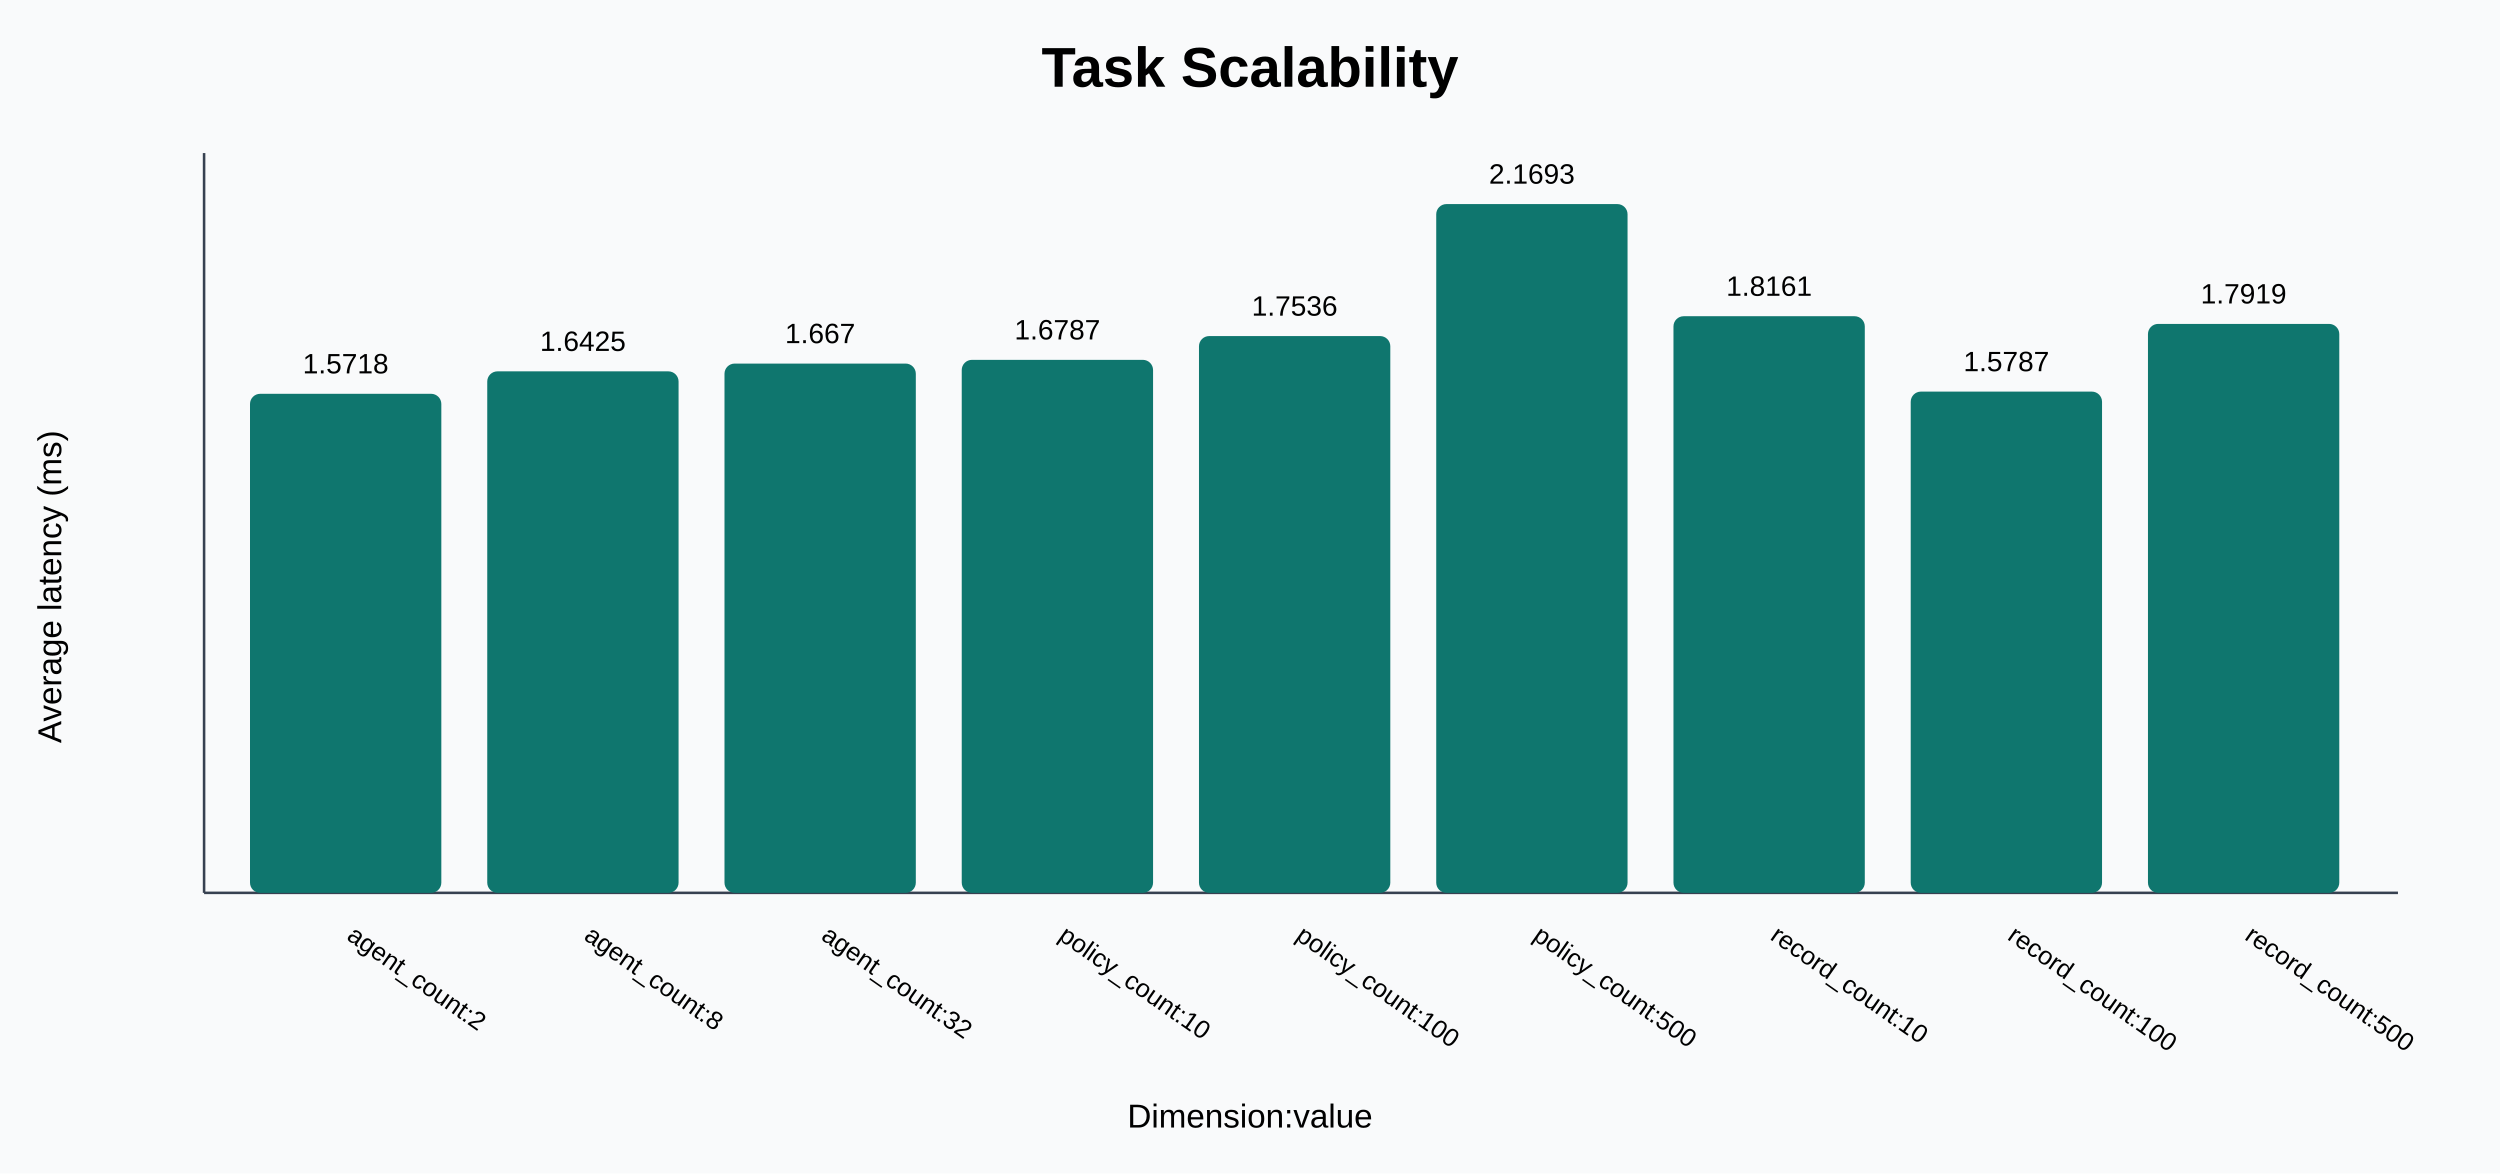
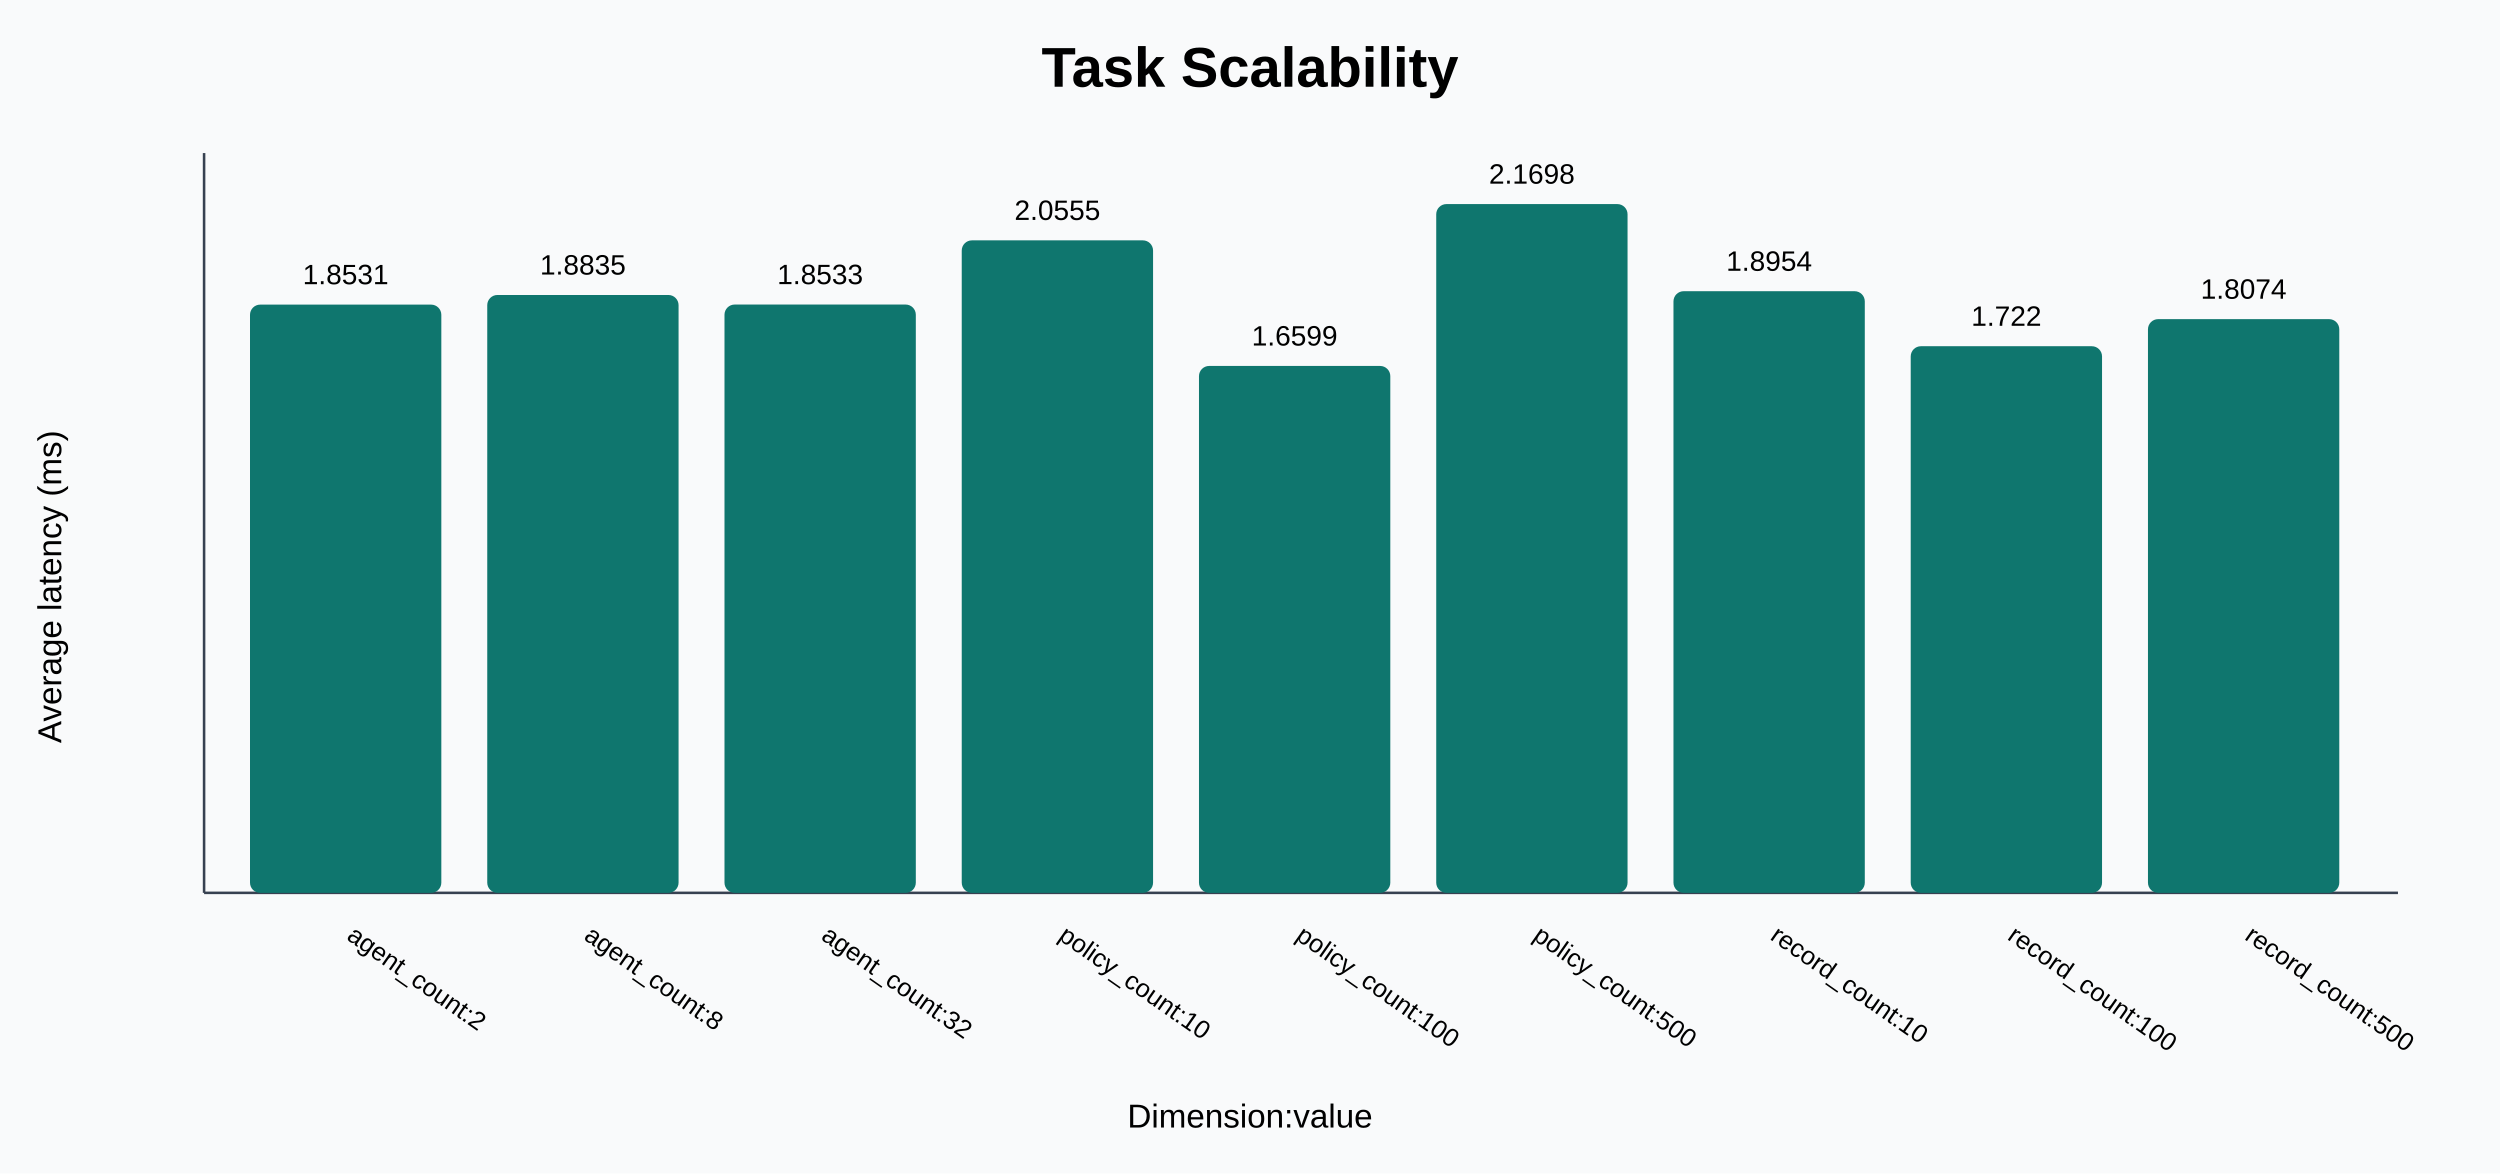
<svg xmlns="http://www.w3.org/2000/svg" width="980" height="460" viewBox="0 0 980 460">
  <rect width="100%" height="100%" fill="#f9fafb" />
  <text x="490.0" y="34" text-anchor="middle" font-family="Arial" font-size="22" font-weight="700">Task Scalability</text>
  <line x1="80" y1="60" x2="80" y2="350" stroke="#374151" />
  <line x1="80" y1="350" x2="940" y2="350" stroke="#374151" />
  <text x="24" y="230.0" transform="rotate(-90 24 230.0)" text-anchor="middle" font-family="Arial" font-size="13">Average latency (ms)</text>
  <text x="490.0" y="442" text-anchor="middle" font-family="Arial" font-size="13">Dimension:value</text>
-   <rect x="98" y="154.37" width="75" height="195.63" fill="#0f766e" rx="4" />
-   <text x="135.5" y="146.37" text-anchor="middle" font-family="Arial" font-size="11">1.5718</text>
+   <rect x="98" y="119.41" width="75" height="230.59" fill="#0f766e" rx="4" />
+   <text x="135.5" y="111.41" text-anchor="middle" font-family="Arial" font-size="11">1.8531</text>
  <text x="135.5" y="368" transform="rotate(35 135.5 368)" text-anchor="start" font-family="Arial" font-size="10">agent_count:2</text>
-   <rect x="191" y="145.57" width="75" height="204.43" fill="#0f766e" rx="4" />
-   <text x="228.5" y="137.57" text-anchor="middle" font-family="Arial" font-size="11">1.6425</text>
+   <rect x="191" y="115.63" width="75" height="234.37" fill="#0f766e" rx="4" />
+   <text x="228.5" y="107.63" text-anchor="middle" font-family="Arial" font-size="11">1.8835</text>
  <text x="228.5" y="368" transform="rotate(35 228.5 368)" text-anchor="start" font-family="Arial" font-size="10">agent_count:8</text>
-   <rect x="284" y="142.52" width="75" height="207.48" fill="#0f766e" rx="4" />
-   <text x="321.5" y="134.52" text-anchor="middle" font-family="Arial" font-size="11">1.667</text>
+   <rect x="284" y="119.38" width="75" height="230.62" fill="#0f766e" rx="4" />
+   <text x="321.5" y="111.38" text-anchor="middle" font-family="Arial" font-size="11">1.8533</text>
  <text x="321.5" y="368" transform="rotate(35 321.5 368)" text-anchor="start" font-family="Arial" font-size="10">agent_count:32</text>
-   <rect x="377" y="141.06" width="75" height="208.94" fill="#0f766e" rx="4" />
-   <text x="414.5" y="133.06" text-anchor="middle" font-family="Arial" font-size="11">1.6787</text>
+   <rect x="377" y="94.22" width="75" height="255.78" fill="#0f766e" rx="4" />
+   <text x="414.5" y="86.22" text-anchor="middle" font-family="Arial" font-size="11">2.0555</text>
  <text x="414.5" y="368" transform="rotate(35 414.5 368)" text-anchor="start" font-family="Arial" font-size="10">policy_count:10</text>
-   <rect x="470" y="131.74" width="75" height="218.26" fill="#0f766e" rx="4" />
-   <text x="507.5" y="123.74" text-anchor="middle" font-family="Arial" font-size="11">1.7536</text>
+   <rect x="470" y="143.45" width="75" height="206.55" fill="#0f766e" rx="4" />
+   <text x="507.5" y="135.45" text-anchor="middle" font-family="Arial" font-size="11">1.6599</text>
  <text x="507.5" y="368" transform="rotate(35 507.5 368)" text-anchor="start" font-family="Arial" font-size="10">policy_count:100</text>
  <rect x="563" y="80.00" width="75" height="270.00" fill="#0f766e" rx="4" />
-   <text x="600.5" y="72.00" text-anchor="middle" font-family="Arial" font-size="11">2.1693</text>
+   <text x="600.5" y="72.00" text-anchor="middle" font-family="Arial" font-size="11">2.1698</text>
  <text x="600.5" y="368" transform="rotate(35 600.5 368)" text-anchor="start" font-family="Arial" font-size="10">policy_count:500</text>
-   <rect x="656" y="123.96" width="75" height="226.04" fill="#0f766e" rx="4" />
-   <text x="693.5" y="115.96" text-anchor="middle" font-family="Arial" font-size="11">1.8161</text>
+   <rect x="656" y="114.15" width="75" height="235.85" fill="#0f766e" rx="4" />
+   <text x="693.5" y="106.15" text-anchor="middle" font-family="Arial" font-size="11">1.8954</text>
  <text x="693.5" y="368" transform="rotate(35 693.5 368)" text-anchor="start" font-family="Arial" font-size="10">record_count:10</text>
-   <rect x="749" y="153.51" width="75" height="196.49" fill="#0f766e" rx="4" />
-   <text x="786.5" y="145.51" text-anchor="middle" font-family="Arial" font-size="11">1.5787</text>
+   <rect x="749" y="135.72" width="75" height="214.28" fill="#0f766e" rx="4" />
+   <text x="786.5" y="127.72" text-anchor="middle" font-family="Arial" font-size="11">1.722</text>
  <text x="786.5" y="368" transform="rotate(35 786.5 368)" text-anchor="start" font-family="Arial" font-size="10">record_count:100</text>
-   <rect x="842" y="126.97" width="75" height="223.03" fill="#0f766e" rx="4" />
-   <text x="879.5" y="118.97" text-anchor="middle" font-family="Arial" font-size="11">1.7919</text>
+   <rect x="842" y="125.10" width="75" height="224.90" fill="#0f766e" rx="4" />
+   <text x="879.5" y="117.10" text-anchor="middle" font-family="Arial" font-size="11">1.8074</text>
  <text x="879.5" y="368" transform="rotate(35 879.5 368)" text-anchor="start" font-family="Arial" font-size="10">record_count:500</text>
</svg>
